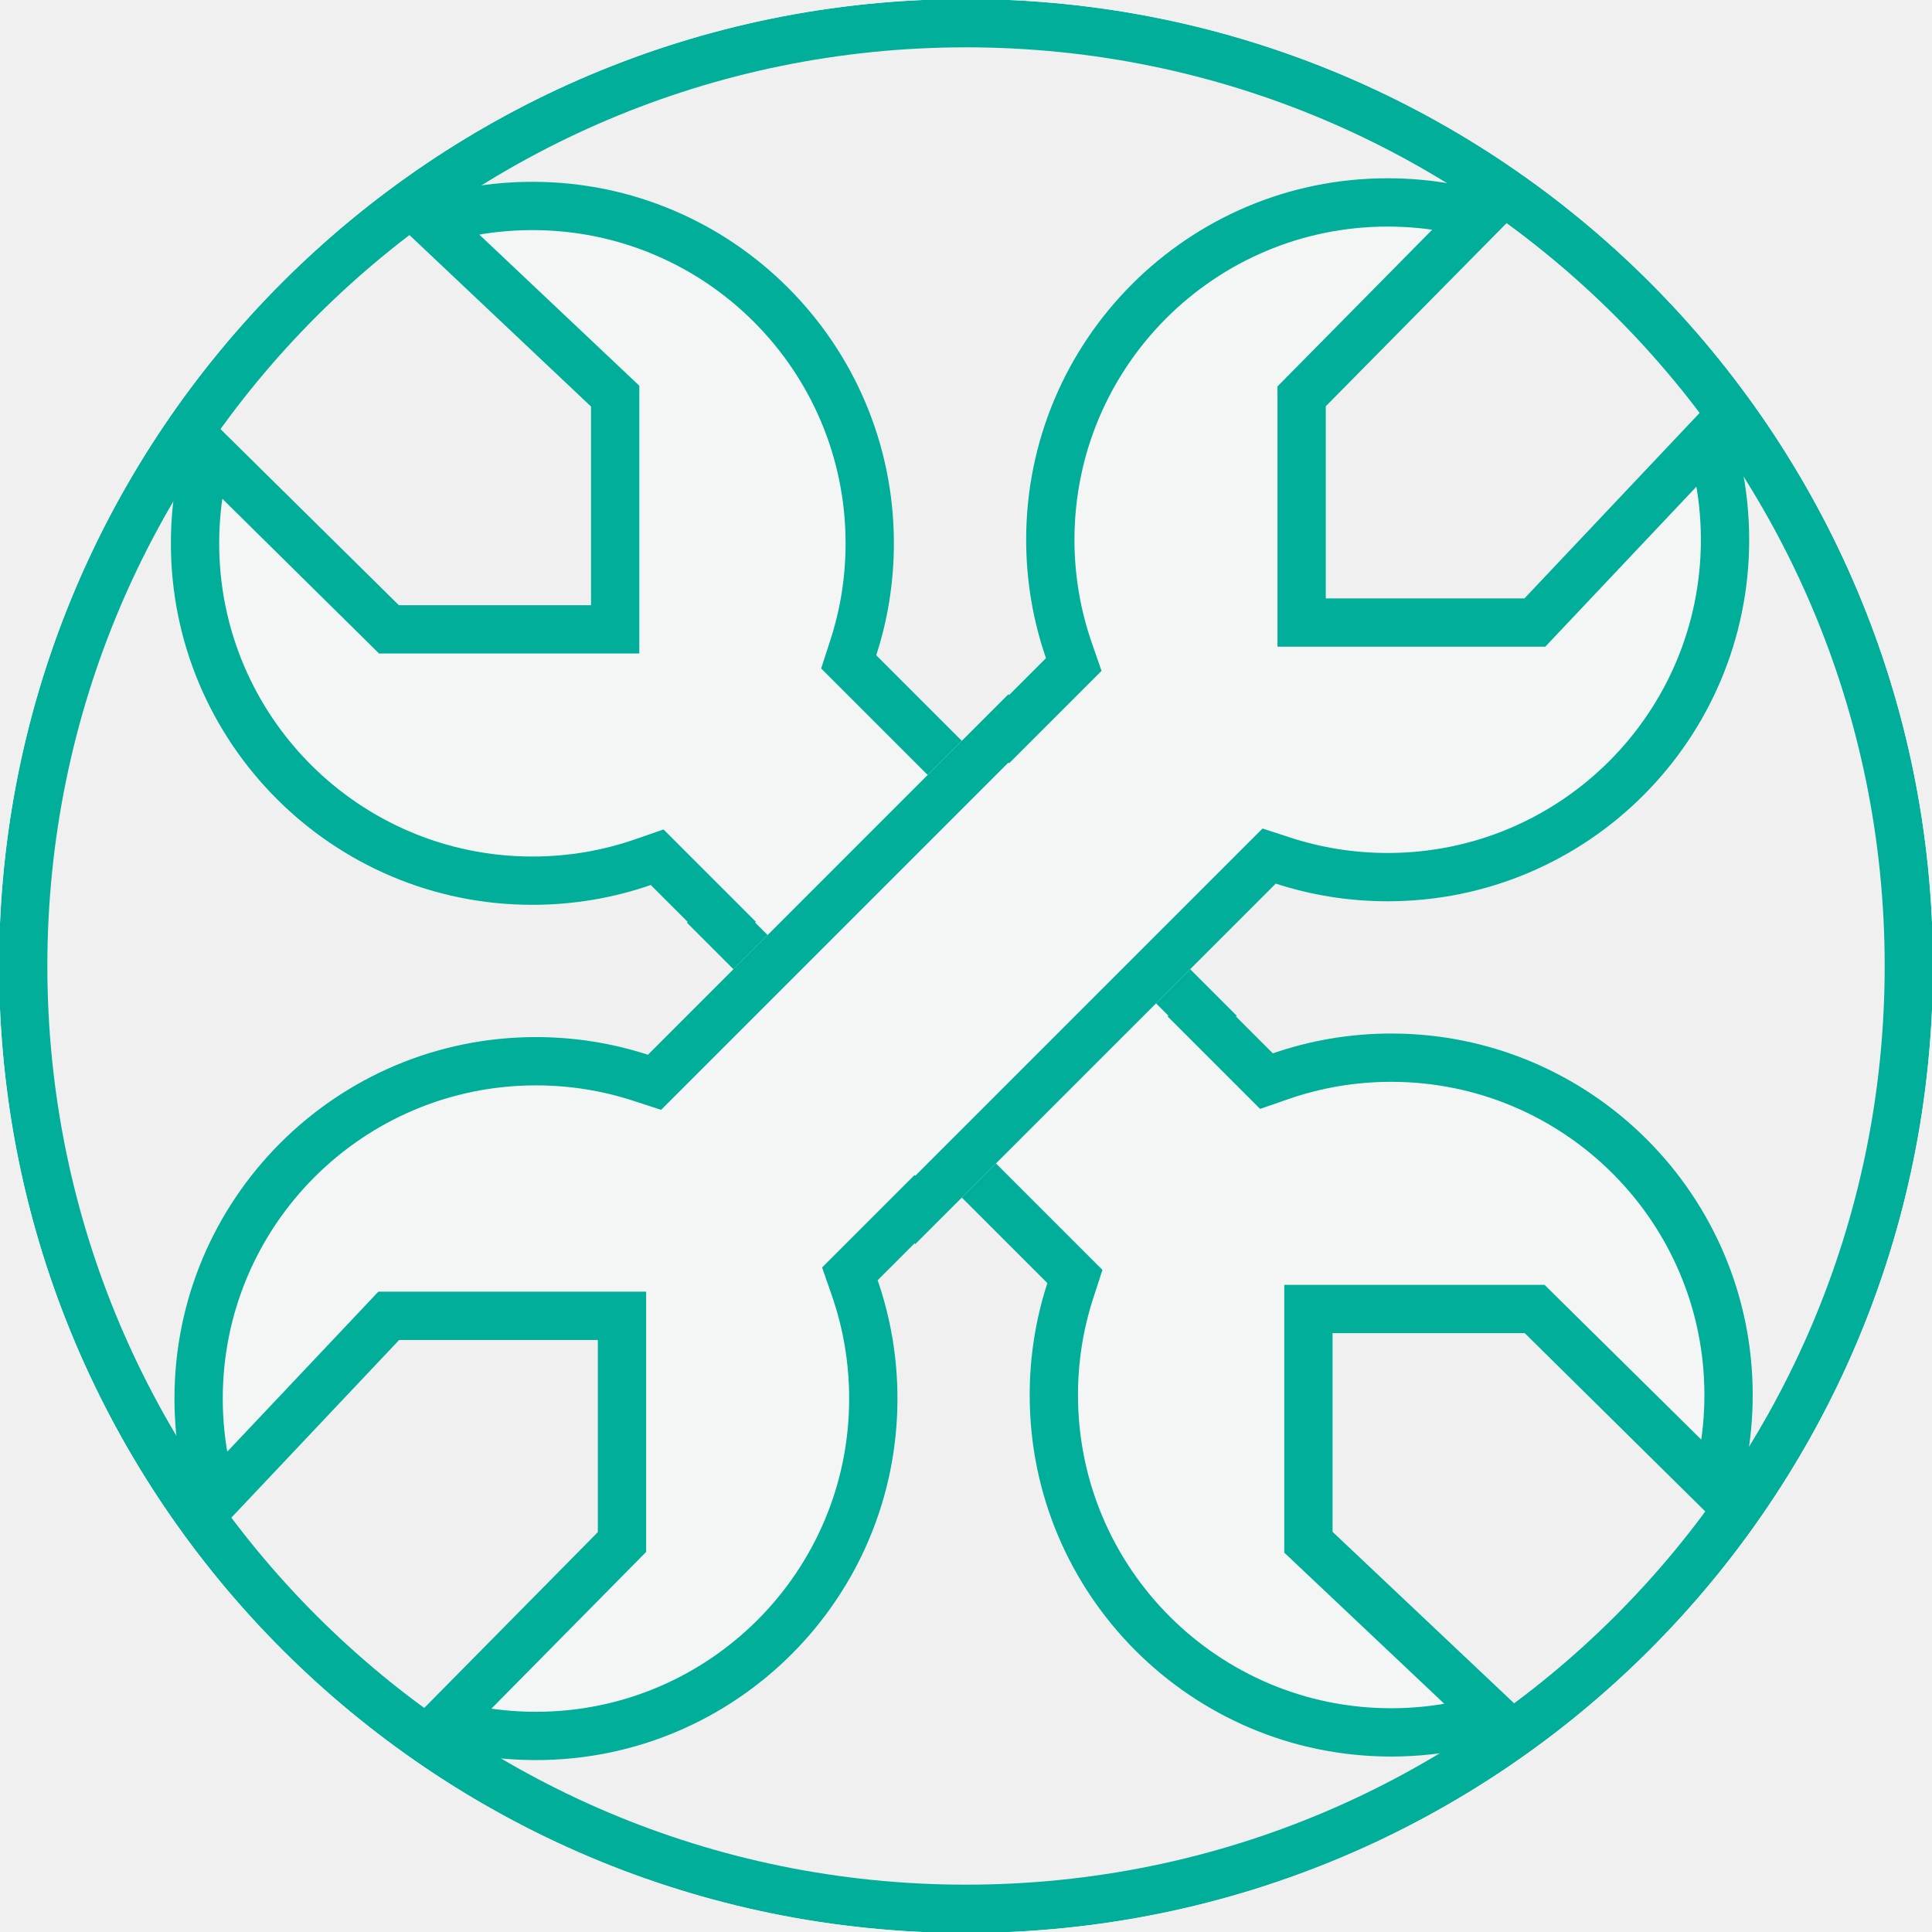
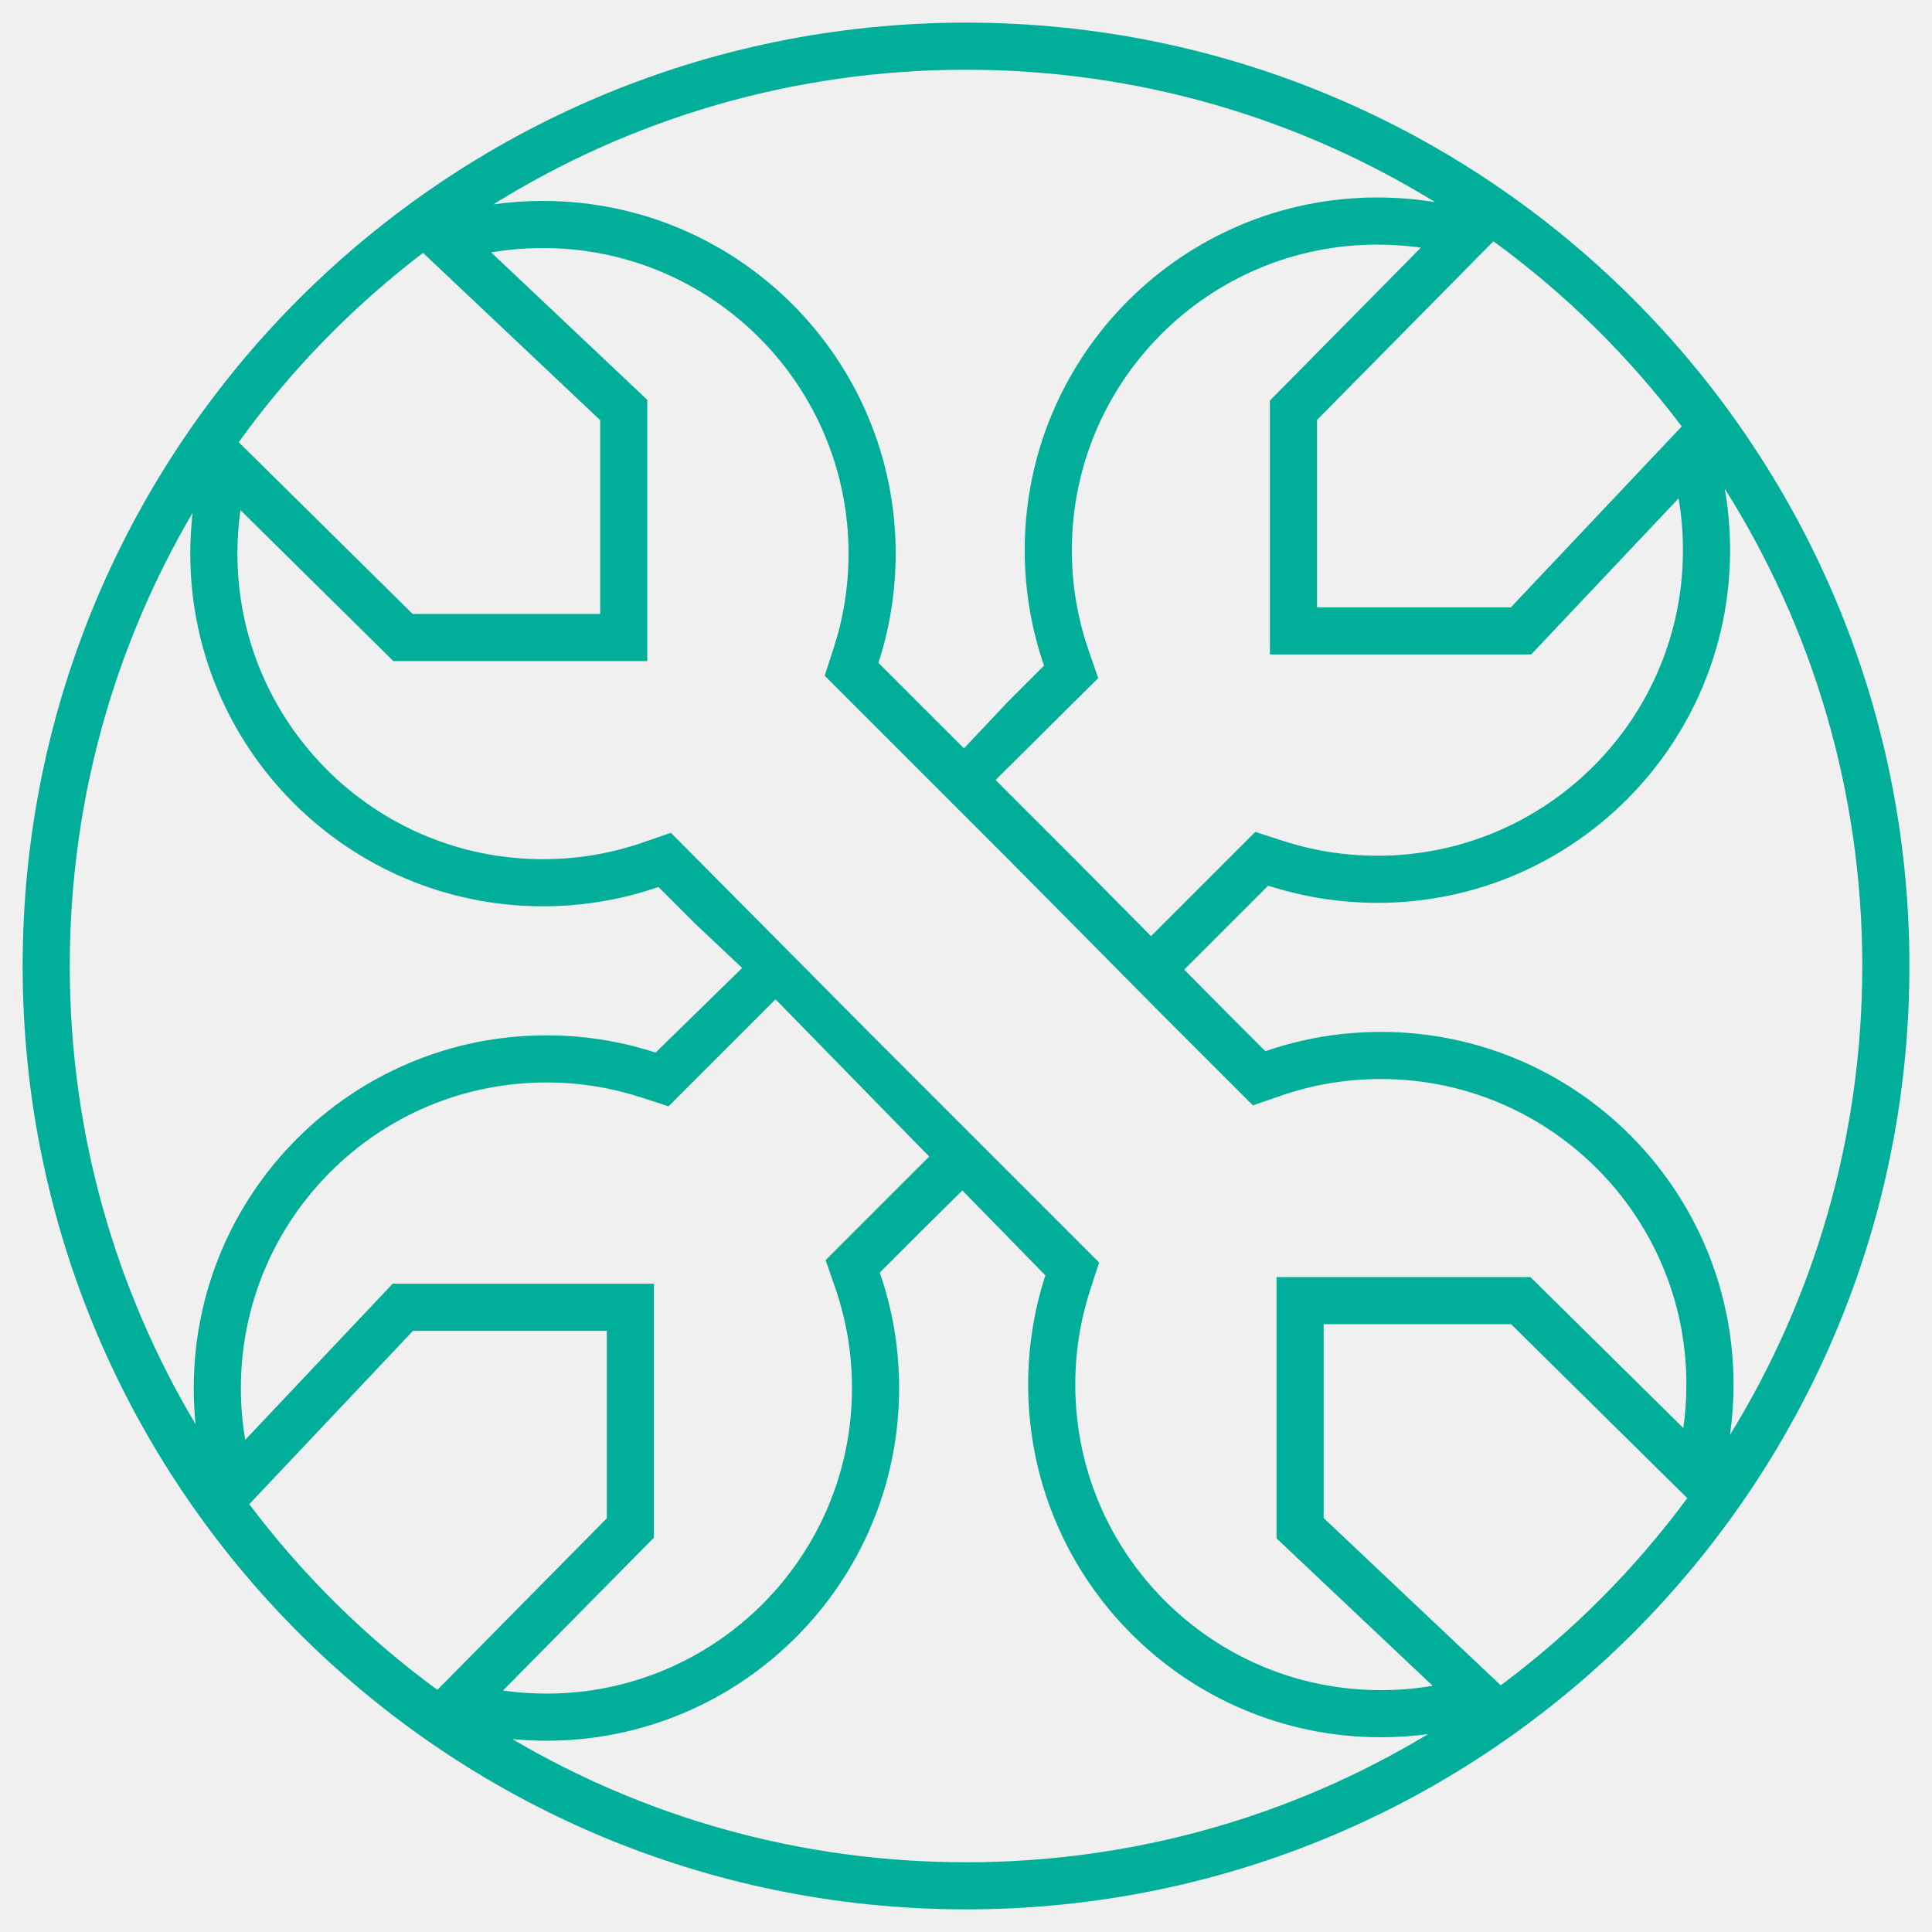
- <svg xmlns="http://www.w3.org/2000/svg" width="80" height="80" viewBox="0 0 80 80" fill="none">
-   <mask id="path-1-inside-1" fill="white">
-     <path fill-rule="evenodd" clip-rule="evenodd" d="M22.045 7.528C30.312 7.528 37.014 14.23 37.014 22.498C37.014 24.115 36.758 25.673 36.283 27.132L51.21 42.059L51.179 42.09L52.706 43.617C54.241 43.085 55.89 42.796 57.607 42.796C65.874 42.796 72.576 49.498 72.576 57.766C72.576 59.77 72.182 61.682 71.467 63.43L63.136 55.203L55.179 55.203L55.179 63.43L63.675 71.454C61.82 72.277 59.767 72.735 57.607 72.735C49.339 72.735 42.637 66.033 42.637 57.766C42.637 56.148 42.894 54.59 43.369 53.131L28.442 38.205L28.474 38.173L26.946 36.646C25.411 37.178 23.762 37.467 22.045 37.467C13.778 37.467 7.076 30.765 7.076 22.498C7.076 20.493 7.47 18.581 8.185 16.834L16.516 25.06H24.473L24.473 16.834L15.977 8.81C17.831 7.986 19.885 7.528 22.045 7.528Z" />
-   </mask>
-   <path fill-rule="evenodd" clip-rule="evenodd" d="M22.045 7.528C30.312 7.528 37.014 14.23 37.014 22.498C37.014 24.115 36.758 25.673 36.283 27.132L51.21 42.059L51.179 42.09L52.706 43.617C54.241 43.085 55.89 42.796 57.607 42.796C65.874 42.796 72.576 49.498 72.576 57.766C72.576 59.77 72.182 61.682 71.467 63.43L63.136 55.203L55.179 55.203L55.179 63.43L63.675 71.454C61.82 72.277 59.767 72.735 57.607 72.735C49.339 72.735 42.637 66.033 42.637 57.766C42.637 56.148 42.894 54.59 43.369 53.131L28.442 38.205L28.474 38.173L26.946 36.646C25.411 37.178 23.762 37.467 22.045 37.467C13.778 37.467 7.076 30.765 7.076 22.498C7.076 20.493 7.47 18.581 8.185 16.834L16.516 25.06H24.473L24.473 16.834L15.977 8.81C17.831 7.986 19.885 7.528 22.045 7.528Z" fill="#F3F6F4" />
-   <path d="M22.045 7.528L22.045 5.528L22.045 5.528L22.045 7.528ZM36.283 27.132L34.381 26.513L34.002 27.679L34.869 28.546L36.283 27.132ZM51.21 42.059L52.624 43.473L54.038 42.059L52.624 40.644L51.21 42.059ZM51.179 42.09L49.764 40.675L48.35 42.09L49.764 43.504L51.179 42.09ZM52.706 43.617L51.292 45.031L52.177 45.917L53.361 45.507L52.706 43.617ZM57.607 42.796L57.607 44.796L57.607 44.796L57.607 42.796ZM72.576 57.766L74.576 57.766L72.576 57.766ZM71.467 63.43L70.062 64.853L72.187 66.951L73.318 64.187L71.467 63.43ZM63.136 55.203L64.541 53.78L63.957 53.203L63.136 53.203L63.136 55.203ZM55.179 55.203L55.179 53.203L53.179 53.203L53.179 55.203L55.179 55.203ZM55.179 63.43L53.179 63.43L53.179 64.292L53.806 64.884L55.179 63.43ZM63.675 71.454L64.487 73.281L67.233 72.062L65.048 69.999L63.675 71.454ZM57.607 72.735V70.735L57.607 70.735L57.607 72.735ZM42.637 57.766L44.637 57.766L44.637 57.766L42.637 57.766ZM43.369 53.131L45.271 53.749L45.65 52.584L44.783 51.717L43.369 53.131ZM28.442 38.205L27.028 36.79L25.614 38.205L27.028 39.619L28.442 38.205ZM28.474 38.173L29.888 39.588L31.302 38.173L29.888 36.759L28.474 38.173ZM26.946 36.646L28.36 35.232L27.475 34.346L26.292 34.756L26.946 36.646ZM22.045 37.467L22.045 39.467L22.045 37.467ZM7.076 22.498L5.076 22.498L7.076 22.498ZM8.185 16.834L9.59 15.41L7.464 13.312L6.334 16.076L8.185 16.834ZM16.516 25.06L15.111 26.483L15.695 27.06H16.516L16.516 25.06ZM24.473 25.06V27.06H26.473V25.06H24.473ZM24.473 16.834H26.473V15.972L25.846 15.38L24.473 16.834ZM15.977 8.81L15.165 6.982L12.419 8.201L14.603 10.264L15.977 8.81ZM39.014 22.498C39.014 13.126 31.417 5.528 22.045 5.528L22.045 9.528C29.208 9.528 35.014 15.335 35.014 22.498H39.014ZM38.185 27.751C38.724 26.094 39.014 24.328 39.014 22.498H35.014C35.014 23.902 34.792 25.251 34.381 26.513L38.185 27.751ZM52.624 40.644L37.697 25.718L34.869 28.546L49.796 43.473L52.624 40.644ZM52.593 43.504L52.624 43.473L49.796 40.644L49.764 40.675L52.593 43.504ZM54.12 42.203L52.593 40.675L49.764 43.504L51.292 45.031L54.12 42.203ZM57.607 40.796C55.664 40.796 53.795 41.123 52.051 41.727L53.361 45.507C54.688 45.047 56.116 44.796 57.607 44.796L57.607 40.796ZM74.576 57.766C74.576 48.394 66.978 40.796 57.607 40.796L57.607 44.796C64.769 44.796 70.576 50.603 70.576 57.766L74.576 57.766ZM73.318 64.187C74.129 62.203 74.576 60.034 74.576 57.766L70.576 57.766C70.576 59.506 70.234 61.161 69.616 62.672L73.318 64.187ZM61.73 56.626L70.062 64.853L72.872 62.006L64.541 53.78L61.73 56.626ZM55.179 57.203L63.136 57.203L63.136 53.203L55.179 53.203L55.179 57.203ZM57.179 63.43L57.179 55.203L53.179 55.203L53.179 63.43L57.179 63.43ZM65.048 69.999L56.552 61.975L53.806 64.884L62.302 72.908L65.048 69.999ZM57.607 74.735C60.052 74.735 62.381 74.216 64.487 73.281L62.864 69.626C61.259 70.338 59.482 70.735 57.607 70.735L57.607 74.735ZM40.637 57.766C40.637 67.137 48.235 74.735 57.607 74.735L57.607 70.735C50.444 70.735 44.637 64.928 44.637 57.766L40.637 57.766ZM41.467 52.512C40.928 54.169 40.637 55.935 40.637 57.766L44.637 57.766C44.637 56.361 44.86 55.011 45.271 53.749L41.467 52.512ZM27.028 39.619L41.955 54.545L44.783 51.717L29.857 36.79L27.028 39.619ZM27.059 36.759L27.028 36.79L29.857 39.619L29.888 39.588L27.059 36.759ZM25.532 38.06L27.059 39.588L29.888 36.759L28.36 35.232L25.532 38.06ZM22.045 39.467C23.987 39.467 25.858 39.14 27.601 38.536L26.292 34.756C24.964 35.216 23.536 35.467 22.045 35.467L22.045 39.467ZM5.076 22.498C5.076 31.869 12.673 39.467 22.045 39.467L22.045 35.467C14.883 35.467 9.076 29.66 9.076 22.498L5.076 22.498ZM6.334 16.076C5.522 18.06 5.076 20.229 5.076 22.498L9.076 22.498C9.076 20.757 9.418 19.102 10.036 17.591L6.334 16.076ZM17.921 23.637L9.59 15.41L6.779 18.257L15.111 26.483L17.921 23.637ZM24.473 23.06H16.516L16.516 27.06L24.473 27.06V23.06ZM22.473 16.834V25.06L26.473 25.06L26.473 16.834H22.473ZM14.603 10.264L23.099 18.288L25.846 15.38L17.35 7.356L14.603 10.264ZM22.045 5.528C19.6 5.528 17.27 6.047 15.165 6.982L16.788 10.637C18.392 9.925 20.17 9.528 22.045 9.528L22.045 5.528Z" fill="#00AE99" mask="url(#path-1-inside-1)" />
-   <mask id="mask0" mask-type="alpha" maskUnits="userSpaceOnUse" x="-1" y="-1" width="82" height="82">
-     <path d="M40.001 79.04C61.562 79.04 79.041 61.561 79.041 40C79.041 18.439 61.562 0.96 40.001 0.96C18.44 0.96 0.961 18.439 0.961 40C0.961 61.561 18.44 79.04 40.001 79.04Z" fill="#C4C4C4" stroke="#00AE99" stroke-width="2" stroke-miterlimit="10" />
-   </mask>
-   <g mask="url(#mask0)">
-     <mask id="path-4-inside-2" fill="white">
-       <path fill-rule="evenodd" clip-rule="evenodd" d="M72.43 22.351C72.43 30.618 65.728 37.32 57.46 37.32C55.843 37.32 54.285 37.063 52.826 36.589L37.9 51.515L37.869 51.484L36.342 53.012C36.873 54.547 37.162 56.196 37.162 57.913C37.162 66.18 30.46 72.882 22.193 72.882C20.189 72.882 18.276 72.488 16.529 71.773L24.755 63.442V55.485L16.529 55.485L8.505 63.981C7.681 62.126 7.224 60.073 7.224 57.913C7.224 49.645 13.926 42.943 22.193 42.943C23.811 42.943 25.368 43.2 26.828 43.675L41.754 28.748L41.785 28.779L43.312 27.252C42.78 25.716 42.491 24.067 42.491 22.351C42.491 14.083 49.193 7.381 57.46 7.381C59.465 7.381 61.377 7.775 63.124 8.49L54.898 16.822L54.898 24.778L63.124 24.778L71.148 16.282C71.972 18.137 72.43 20.19 72.43 22.351Z" />
-     </mask>
-     <path fill-rule="evenodd" clip-rule="evenodd" d="M72.43 22.351C72.43 30.618 65.728 37.32 57.46 37.32C55.843 37.32 54.285 37.063 52.826 36.589L37.9 51.515L37.869 51.484L36.342 53.012C36.873 54.547 37.162 56.196 37.162 57.913C37.162 66.18 30.46 72.882 22.193 72.882C20.189 72.882 18.276 72.488 16.529 71.773L24.755 63.442V55.485L16.529 55.485L8.505 63.981C7.681 62.126 7.224 60.073 7.224 57.913C7.224 49.645 13.926 42.943 22.193 42.943C23.811 42.943 25.368 43.2 26.828 43.675L41.754 28.748L41.785 28.779L43.312 27.252C42.78 25.716 42.491 24.067 42.491 22.351C42.491 14.083 49.193 7.381 57.46 7.381C59.465 7.381 61.377 7.775 63.124 8.49L54.898 16.822L54.898 24.778L63.124 24.778L71.148 16.282C71.972 18.137 72.43 20.19 72.43 22.351Z" fill="#F3F6F4" />
-     <path d="M72.43 22.351H70.43L70.43 22.351L72.43 22.351ZM52.826 36.589L53.444 34.687L52.279 34.307L51.412 35.174L52.826 36.589ZM37.9 51.515L36.485 52.929L37.9 54.343L39.314 52.929L37.9 51.515ZM37.869 51.484L39.283 50.07L37.869 48.656L36.455 50.07L37.869 51.484ZM36.342 53.012L34.927 51.598L34.042 52.483L34.452 53.666L36.342 53.012ZM37.162 57.913H35.162L35.162 57.913L37.162 57.913ZM22.193 72.882L22.193 74.882L22.193 72.882ZM16.529 71.773L15.106 70.368L13.007 72.493L15.772 73.624L16.529 71.773ZM24.755 63.442L26.178 64.847L26.755 64.263L26.755 63.442L24.755 63.442ZM24.755 55.485L26.755 55.485L26.755 53.485L24.755 53.485L24.755 55.485ZM16.529 55.485L16.529 53.485L15.667 53.485L15.075 54.112L16.529 55.485ZM8.505 63.981L6.677 64.793L7.896 67.538L9.959 65.354L8.505 63.981ZM7.224 57.913L5.224 57.913L5.224 57.913L7.224 57.913ZM22.193 42.943L22.193 40.943L22.193 40.943L22.193 42.943ZM26.828 43.675L26.209 45.577L27.375 45.956L28.242 45.089L26.828 43.675ZM41.754 28.748L43.168 27.334L41.754 25.92L40.34 27.334L41.754 28.748ZM41.785 28.779L40.37 30.193L41.785 31.607L43.199 30.193L41.785 28.779ZM43.312 27.252L44.726 28.666L45.612 27.78L45.202 26.597L43.312 27.252ZM42.491 22.351L44.491 22.351L44.491 22.351H42.491ZM57.46 7.381L57.46 9.382H57.46L57.46 7.381ZM63.124 8.49L64.548 9.895L66.646 7.77L63.882 6.639L63.124 8.49ZM54.898 16.822L53.475 15.416L52.898 16L52.898 16.822L54.898 16.822ZM54.898 24.778H52.898V26.778H54.898V24.778ZM63.124 24.778V26.778H63.987L64.579 26.151L63.124 24.778ZM71.148 16.282L72.976 15.47L71.757 12.725L69.694 14.909L71.148 16.282ZM57.46 39.32C66.832 39.32 74.43 31.723 74.43 22.351L70.43 22.351C70.43 29.513 64.623 35.32 57.46 35.32V39.32ZM52.207 38.49C53.864 39.029 55.63 39.32 57.46 39.32V35.32C56.056 35.32 54.706 35.097 53.444 34.687L52.207 38.49ZM39.314 52.929L54.24 38.003L51.412 35.174L36.485 50.101L39.314 52.929ZM36.455 52.898L36.485 52.929L39.314 50.101L39.283 50.07L36.455 52.898ZM37.756 54.426L39.283 52.898L36.455 50.07L34.927 51.598L37.756 54.426ZM39.162 57.913C39.162 55.97 38.835 54.1 38.231 52.357L34.452 53.666C34.911 54.994 35.162 56.422 35.162 57.913L39.162 57.913ZM22.193 74.882C31.565 74.882 39.162 67.284 39.162 57.913H35.162C35.162 65.075 29.356 70.882 22.193 70.882L22.193 74.882ZM15.772 73.624C17.755 74.436 19.924 74.882 22.193 74.882L22.193 70.882C20.453 70.882 18.797 70.54 17.286 69.922L15.772 73.624ZM23.332 62.036L15.106 70.368L17.952 73.178L26.178 64.847L23.332 62.036ZM22.755 55.485V63.442L26.755 63.442L26.755 55.485H22.755ZM16.529 57.485L24.755 57.485V53.485L16.529 53.485L16.529 57.485ZM9.959 65.354L17.983 56.858L15.075 54.112L7.051 62.608L9.959 65.354ZM5.224 57.913C5.224 60.358 5.742 62.687 6.677 64.793L10.333 63.169C9.621 61.565 9.224 59.788 9.224 57.913L5.224 57.913ZM22.193 40.943C12.821 40.943 5.224 48.541 5.224 57.913L9.224 57.913C9.224 50.75 15.03 44.943 22.193 44.943L22.193 40.943ZM27.447 41.773C25.79 41.234 24.023 40.943 22.193 40.943L22.193 44.943C23.598 44.943 24.947 45.166 26.209 45.577L27.447 41.773ZM40.34 27.334L25.414 42.26L28.242 45.089L43.168 30.163L40.34 27.334ZM43.199 27.365L43.168 27.334L40.34 30.163L40.37 30.193L43.199 27.365ZM41.898 25.837L40.37 27.365L43.199 30.193L44.726 28.666L41.898 25.837ZM40.491 22.351C40.491 24.293 40.818 26.163 41.422 27.906L45.202 26.597C44.742 25.269 44.491 23.841 44.491 22.351L40.491 22.351ZM57.46 5.381C48.089 5.381 40.491 12.979 40.491 22.351L44.491 22.351C44.491 15.188 50.298 9.382 57.46 9.382L57.46 5.381ZM63.882 6.639C61.898 5.828 59.729 5.381 57.46 5.381L57.46 9.382C59.201 9.382 60.856 9.723 62.367 10.341L63.882 6.639ZM56.321 18.227L64.548 9.895L61.701 7.085L53.475 15.416L56.321 18.227ZM56.898 24.778V16.822L52.898 16.822L52.898 24.778H56.898ZM63.124 22.778H54.898V26.778L63.124 26.778L63.124 22.778ZM69.694 14.909L61.67 23.405L64.579 26.151L72.603 17.655L69.694 14.909ZM74.43 22.351C74.43 19.905 73.911 17.576 72.976 15.47L69.32 17.094C70.033 18.698 70.43 20.475 70.43 22.351L74.43 22.351Z" fill="#00AE99" mask="url(#path-4-inside-2)" />
-     <path d="M40.001 79.04C61.562 79.04 79.041 61.561 79.041 40C79.041 18.439 61.562 0.96 40.001 0.96C18.44 0.96 0.961 18.439 0.961 40C0.961 61.561 18.44 79.04 40.001 79.04Z" stroke="#00AE99" stroke-width="2" stroke-miterlimit="10" />
-   </g>
+ <svg xmlns="http://www.w3.org/2000/svg" width="82" height="82" viewBox="0 0 82 82" fill="none">
+   <path fill-rule="evenodd" clip-rule="evenodd" d="M41.001 2.96C33.637 2.96 26.762 5.052 20.938 8.675C21.626 8.578 22.33 8.528 23.045 8.528C31.313 8.528 38.015 15.23 38.015 23.497C38.015 25.115 37.758 26.672 37.283 28.132L40.914 31.762L42.784 29.78L44.312 28.251C43.781 26.716 43.492 25.067 43.492 23.351C43.492 15.083 50.194 8.381 58.461 8.381C59.296 8.381 60.115 8.45 60.913 8.581C55.121 5.016 48.301 2.96 41.001 2.96ZM63.385 10.24L55.899 17.822L55.899 25.778H64.125L71.378 18.099C69.115 15.103 66.42 12.452 63.385 10.24ZM73.204 20.741C73.352 21.589 73.43 22.461 73.43 23.351C73.43 31.618 66.728 38.32 58.461 38.32C56.843 38.32 55.285 38.063 53.826 37.589L50.261 41.154L52.178 43.089L53.706 44.617C55.242 44.086 56.891 43.797 58.607 43.797C66.874 43.797 73.576 50.499 73.576 58.766C73.576 59.492 73.525 60.205 73.425 60.903C76.987 55.113 79.041 48.296 79.041 41C79.041 33.554 76.901 26.607 73.204 20.741ZM48.853 39.733L53.279 35.307L54.445 35.687C55.707 36.097 57.056 36.32 58.461 36.32C65.624 36.32 71.43 30.513 71.43 23.351C71.43 22.601 71.367 21.866 71.245 21.152L64.987 27.778H53.899L53.899 17L60.306 10.511C59.704 10.426 59.088 10.382 58.461 10.382C51.298 10.382 45.492 16.188 45.492 23.351C45.492 24.841 45.742 26.269 46.202 27.597L46.612 28.78L42.256 33.105L45.618 36.466L48.853 39.733ZM10.131 18.767C12.33 15.719 14.969 13.01 17.955 10.733L25.473 17.833L25.473 26.059L17.516 26.059L10.131 18.767ZM2.961 41C2.961 33.982 4.861 27.409 8.175 21.765C8.11 22.333 8.076 22.911 8.076 23.497C8.076 31.764 14.778 38.466 23.045 38.466C24.762 38.466 26.411 38.177 27.946 37.646L29.474 39.174L31.499 41.084L27.826 44.675C26.367 44.2 24.809 43.943 23.192 43.943C14.925 43.943 8.223 50.645 8.223 58.913C8.223 59.43 8.249 59.942 8.3 60.446C4.909 54.756 2.961 48.105 2.961 41ZM10.58 63.842C12.838 66.845 15.531 69.503 18.565 71.722L25.754 64.442V56.485H17.528L10.58 63.842ZM21.744 73.812C27.392 77.135 33.974 79.04 41.001 79.04C48.175 79.04 54.885 77.054 60.611 73.602C59.956 73.69 59.287 73.735 58.607 73.735C50.34 73.735 43.638 67.033 43.638 58.766C43.638 57.148 43.895 55.591 44.369 54.131L40.845 50.526L38.869 52.483L37.34 54.012C37.872 55.547 38.161 57.196 38.161 58.913C38.161 67.18 31.459 73.882 23.192 73.882C22.703 73.882 22.22 73.858 21.744 73.812ZM39.44 49.089L33 42.5L32.912 42.417L28.374 46.956L27.208 46.577C25.946 46.166 24.597 45.943 23.192 45.943C16.029 45.943 10.223 51.75 10.223 58.913C10.223 59.663 10.286 60.397 10.408 61.111L16.666 54.485H27.754V65.263L21.347 71.752C21.949 71.837 22.565 71.882 23.192 71.882C30.355 71.882 36.161 66.075 36.161 58.913C36.161 57.422 35.91 55.994 35.451 54.666L35.041 53.483L38.869 49.655L39.44 49.089ZM71.613 63.586C69.38 66.608 66.71 69.287 63.697 71.53L56.18 64.43V56.204H64.136L71.613 63.586ZM0.961 41C0.961 18.887 18.887 0.96 41.001 0.96C63.114 0.96 81.041 18.887 81.041 41C81.041 63.114 63.114 81.04 41.001 81.04C18.887 81.04 0.961 63.114 0.961 41ZM46.65 53.584L46.271 54.75C45.861 56.012 45.638 57.361 45.638 58.766C45.638 65.929 51.444 71.735 58.607 71.735C59.357 71.735 60.092 71.672 60.806 71.55L54.18 65.292V54.204H64.957L71.446 60.611C71.532 60.009 71.576 59.393 71.576 58.766C71.576 51.603 65.77 45.797 58.607 45.797C57.117 45.797 55.689 46.047 54.361 46.507L53.178 46.917L49.35 43.089L42.823 36.5L35.002 28.679L35.381 27.513C35.792 26.251 36.015 24.902 36.015 23.497C36.015 16.334 30.208 10.528 23.045 10.528C22.295 10.528 21.561 10.591 20.847 10.713L27.473 16.971L27.473 28.059L16.695 28.059L10.206 21.652C10.12 22.254 10.076 22.87 10.076 23.497C10.076 30.66 15.883 36.466 23.045 36.466C24.536 36.466 25.964 36.216 27.291 35.756L28.475 35.346L37 43.934L46.65 53.584Z" fill="#00AE99" />
</svg>
